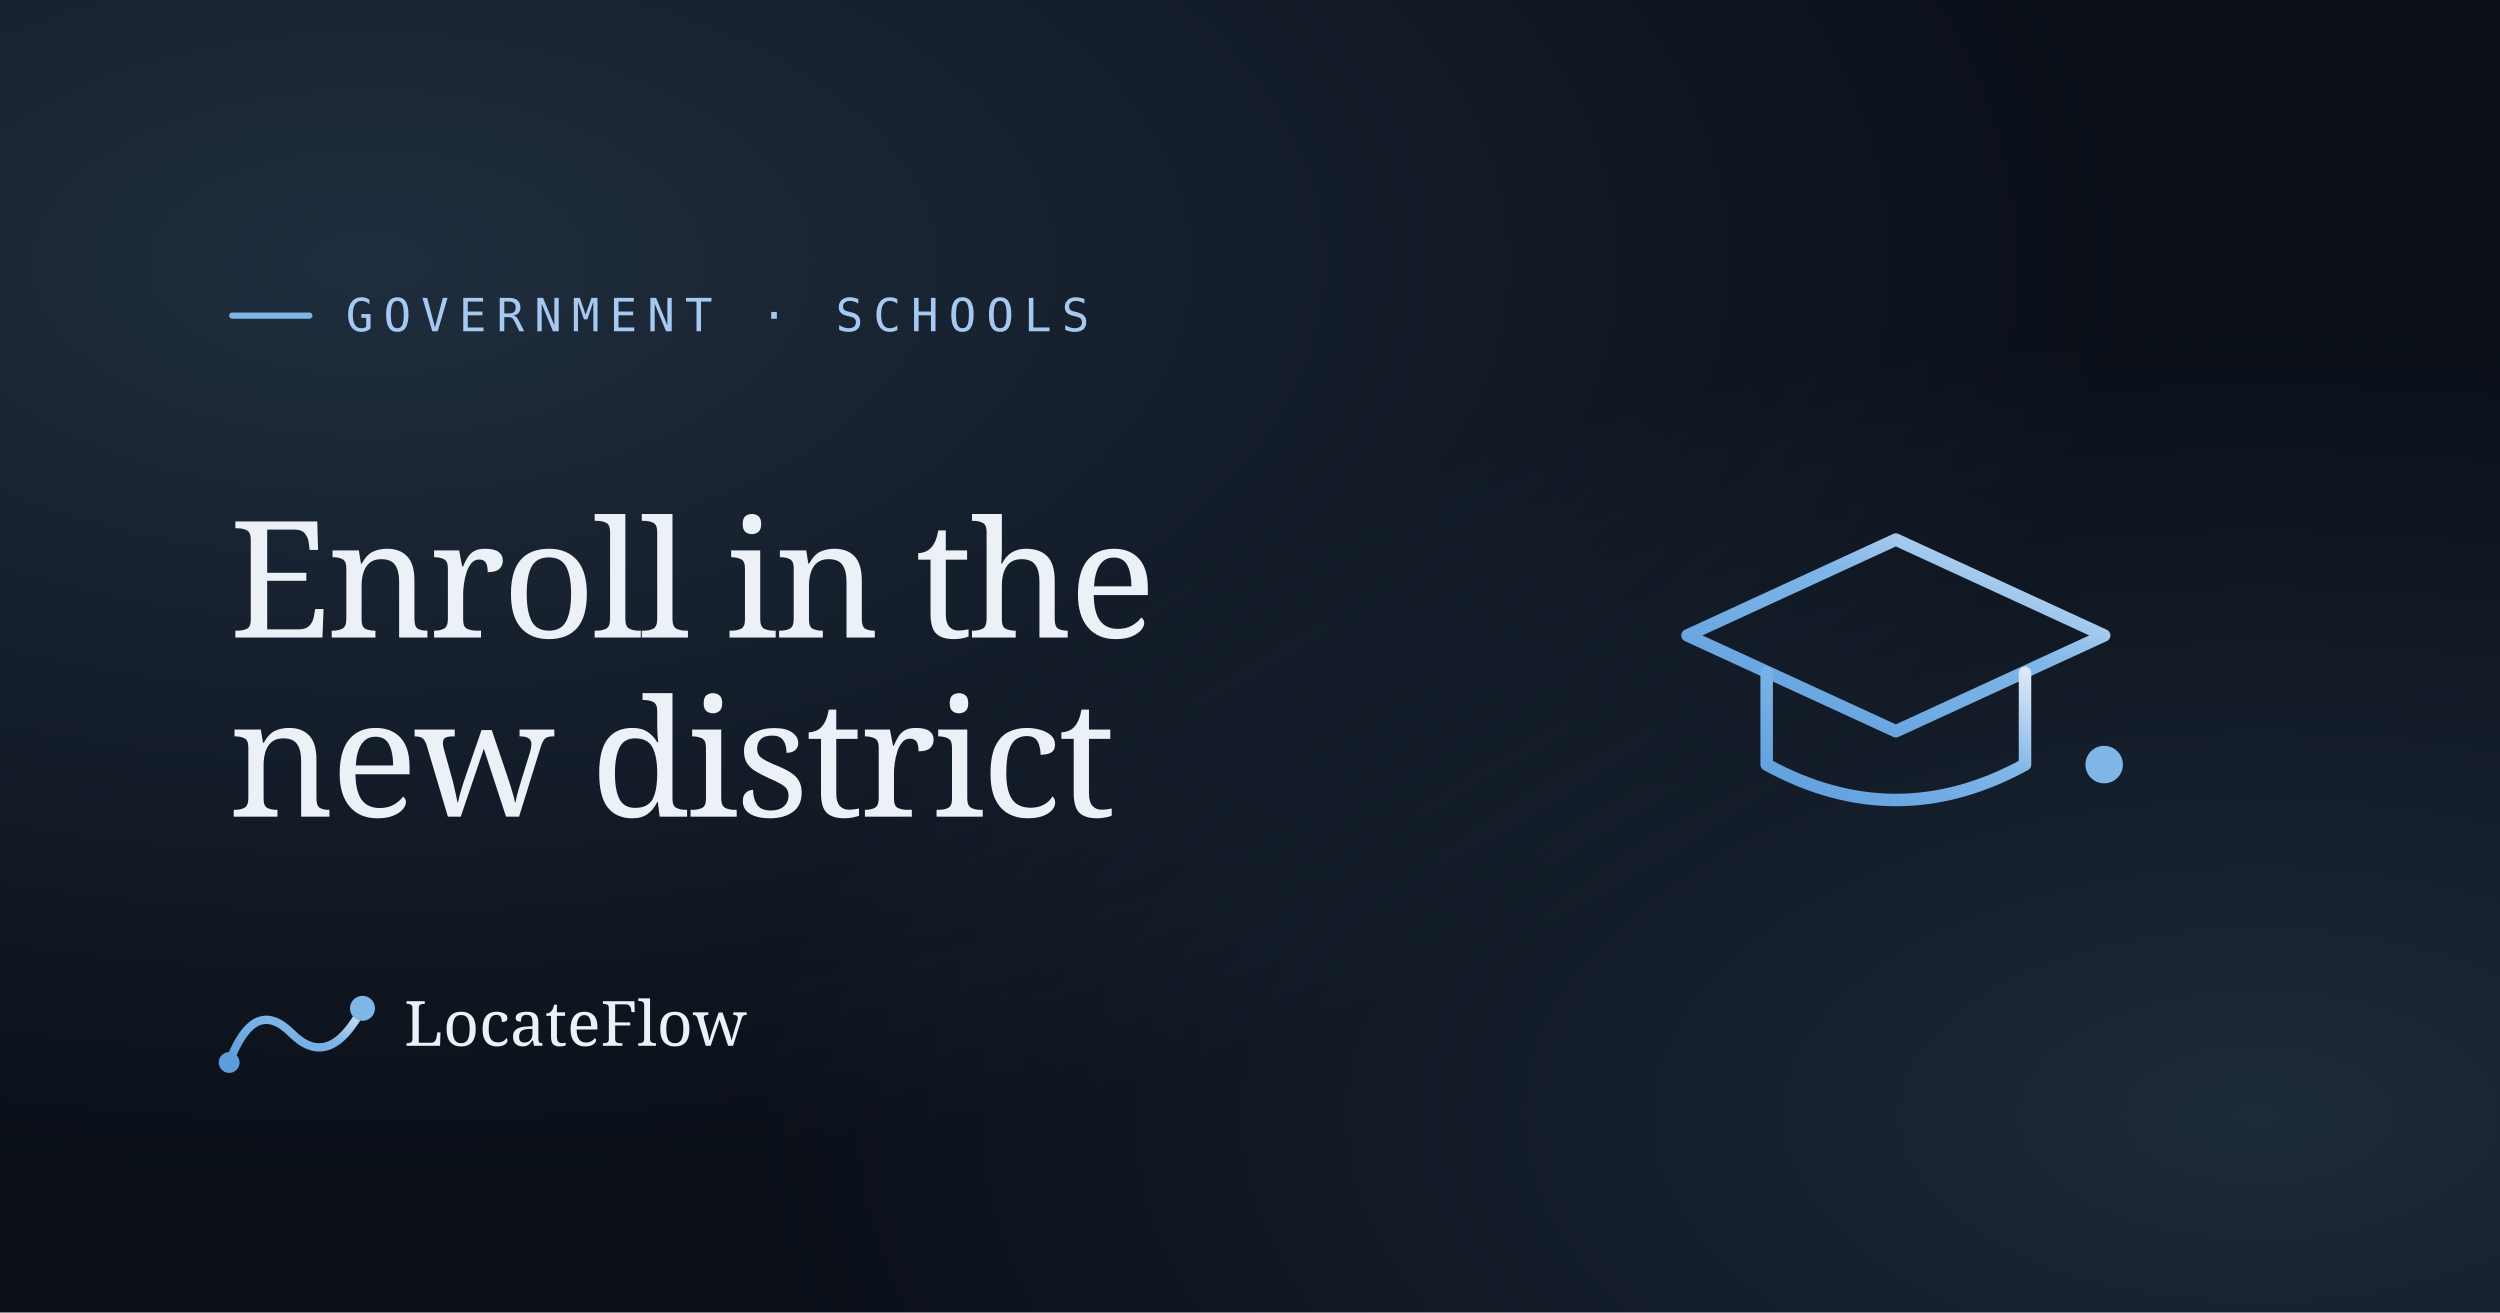
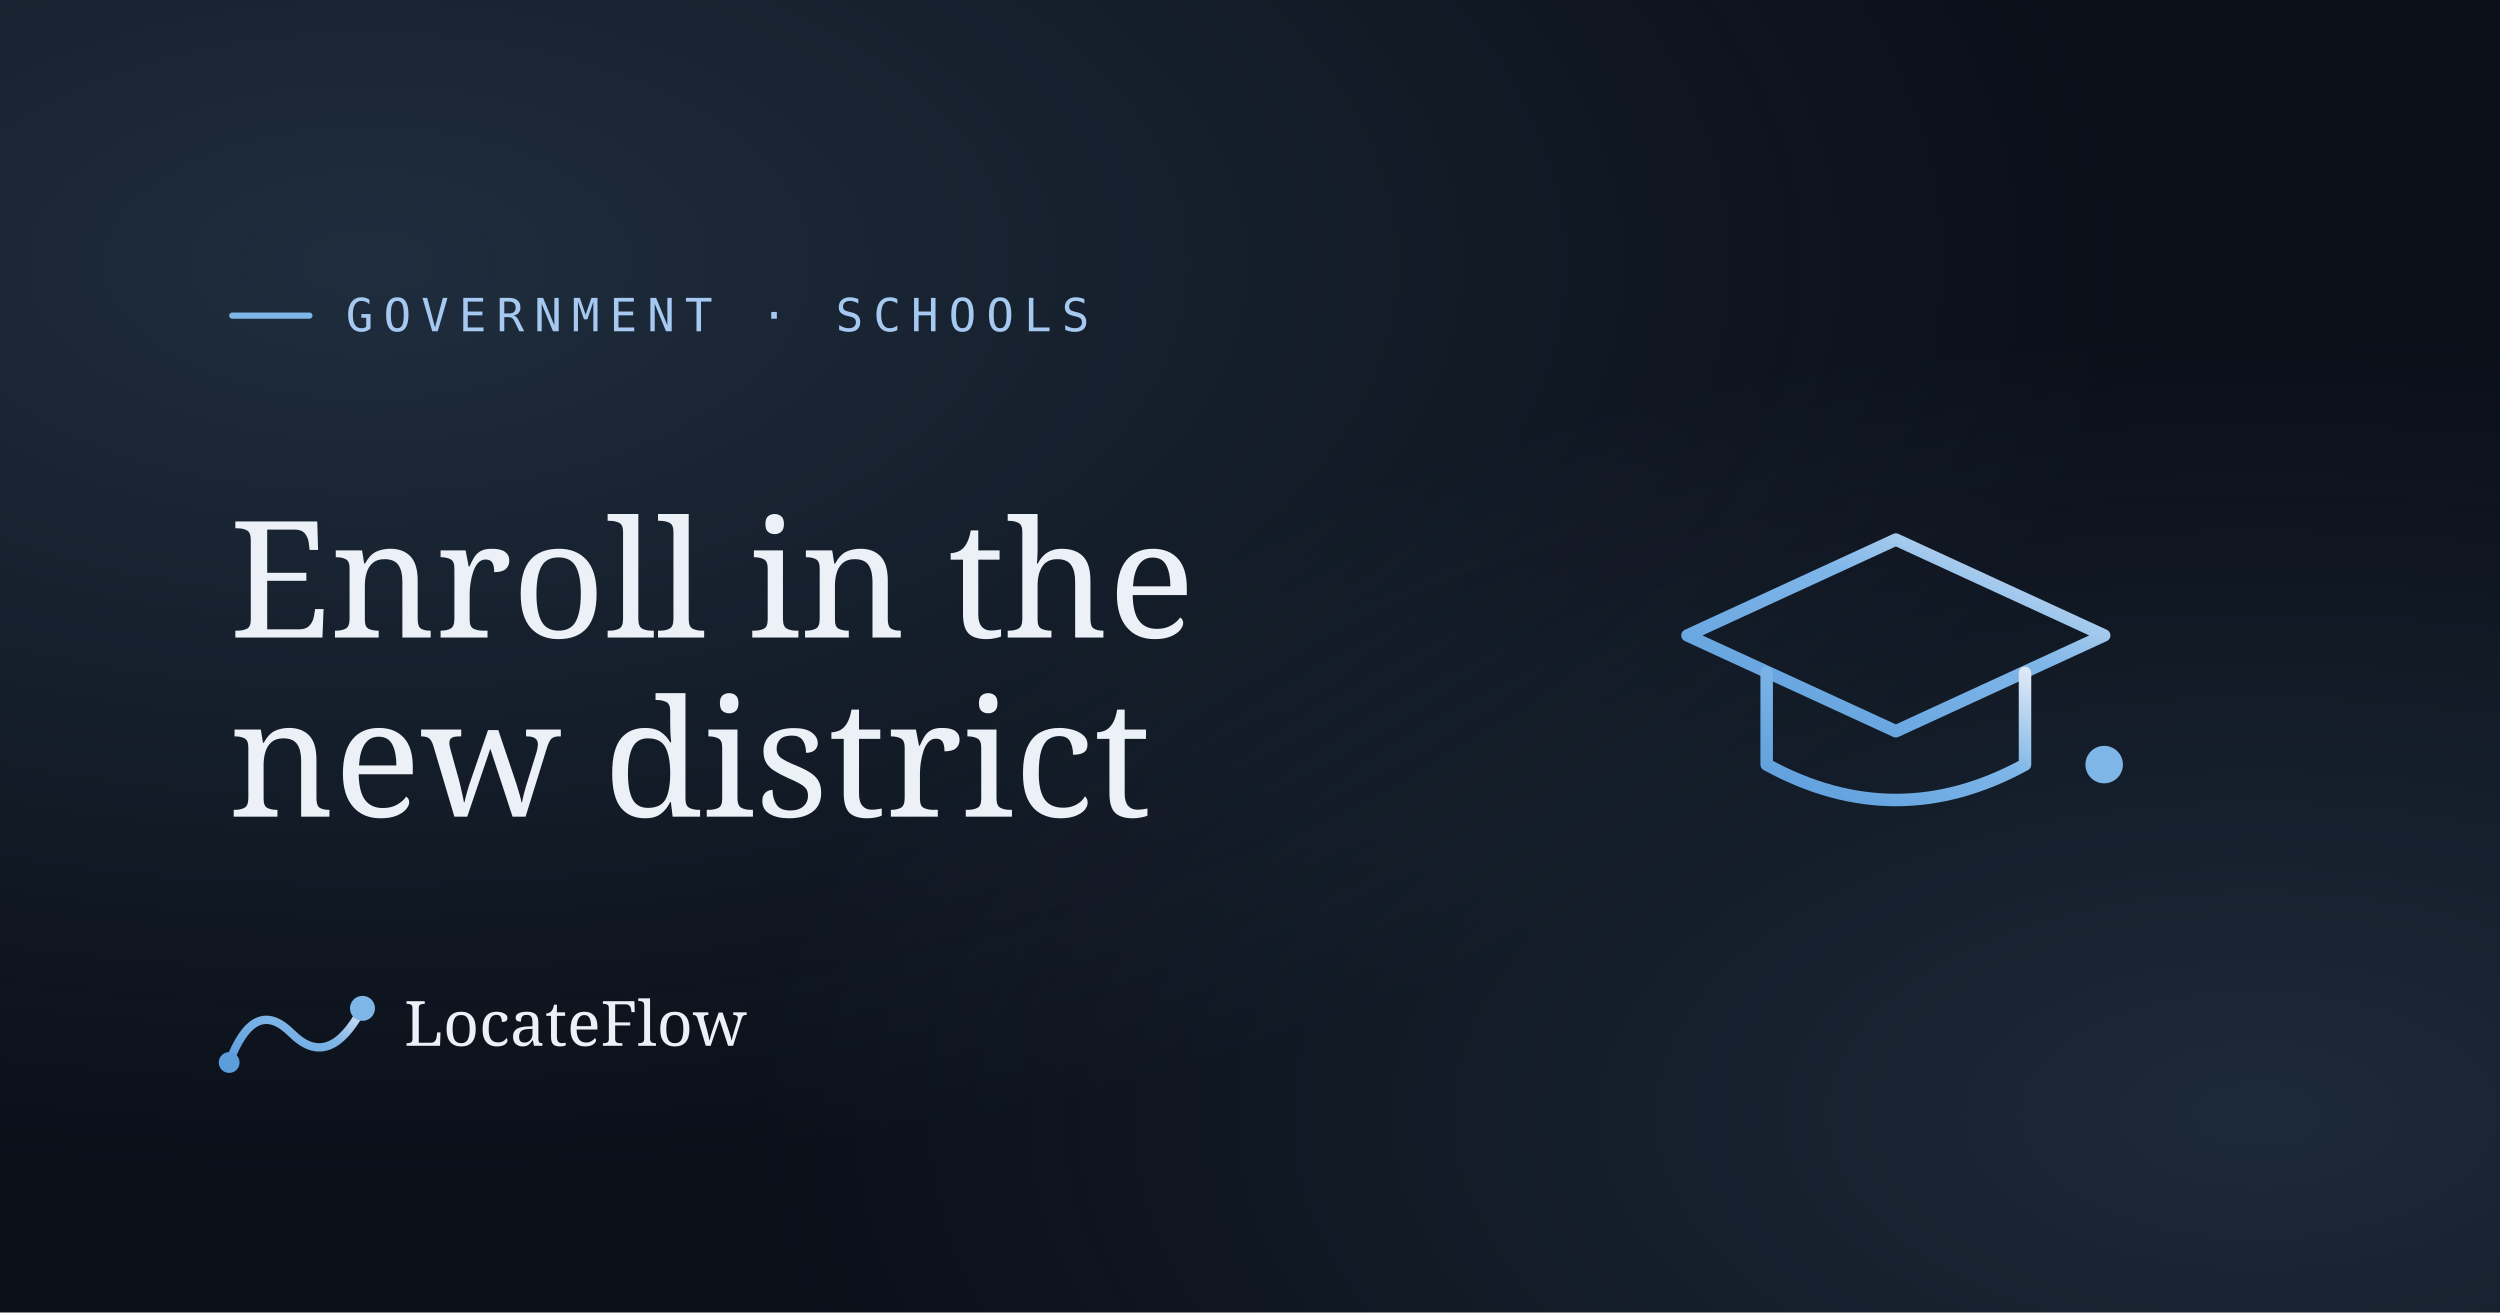
<svg xmlns="http://www.w3.org/2000/svg" viewBox="0 0 1200 630" fill="none" role="img" aria-label="Enrolling kids in a new school district">
  <defs>
    <linearGradient id="flow" x1="0" y1="1" x2="1" y2="0">
      <stop offset="0%" stop-color="#5C9DDC" />
      <stop offset="60%" stop-color="#7FB6E8" />
      <stop offset="100%" stop-color="#DDE7F5" />
    </linearGradient>
    <radialGradient id="tr" cx="0.15" cy="0.2" r="0.7">
      <stop offset="0%" stop-color="#7FB6E8" stop-opacity="0.18" />
      <stop offset="100%" stop-color="#7FB6E8" stop-opacity="0" />
    </radialGradient>
    <radialGradient id="br" cx="0.9" cy="0.85" r="0.6">
      <stop offset="0%" stop-color="#7FB6E8" stop-opacity="0.16" />
      <stop offset="100%" stop-color="#7FB6E8" stop-opacity="0" />
    </radialGradient>
  </defs>
  <rect width="1200" height="630" fill="#0A0F18" />
  <rect width="1200" height="630" fill="url(#tr)" />
  <rect width="1200" height="630" fill="url(#br)" />
  <rect x="110" y="150" width="40" height="3" rx="1.5" fill="#7FB6E8" />
  <text x="166" y="159" font-family="'Geist Mono', ui-monospace, monospace" font-size="22" letter-spacing="0.22em" fill="#A5C9F0">GOVERNMENT · SCHOOLS</text>
-   <text x="110" y="306" font-family="Fraunces, Georgia, serif" font-size="78" font-weight="500" fill="#ECF1F8" letter-spacing="-0.02em">Enroll in the</text>
-   <text x="110" y="392" font-family="Fraunces, Georgia, serif" font-size="78" font-weight="500" fill="#ECF1F8" letter-spacing="-0.02em">new district</text>
+   <text x="110" y="306" font-family="Fraunces, Georgia, serif" font-size="78" font-weight="500" fill="#ECF1F8" letter-spacing="0">Enroll in the</text>
+   <text x="110" y="392" font-family="Fraunces, Georgia, serif" font-size="78" font-weight="500" fill="#ECF1F8" letter-spacing="0">new district</text>
  <g transform="translate(800,235)" stroke="url(#flow)" stroke-width="6" stroke-linecap="round" stroke-linejoin="round">
    <path d="M10 70 L110 24 L210 70 L110 116 Z" />
    <path d="M48 88 V 132 Q 110 166 172 132 V 88" />
    <line x1="210" y1="70" x2="210" y2="124" />
    <circle cx="210" cy="132" r="9" fill="#7FB6E8" stroke="none" />
  </g>
  <g transform="translate(110,470)">
    <path d="M0 40 Q 12 8, 30 26 T 64 14" stroke="url(#flow)" stroke-width="4" fill="none" stroke-linecap="round" />
    <circle cx="0" cy="40" r="5" fill="#5C9DDC" />
    <circle cx="64" cy="14" r="6" fill="#7FB6E8" />
    <text x="84" y="32" font-family="Fraunces, Georgia, serif" font-size="30" fill="#ECF1F8">LocateFlow</text>
  </g>
</svg>
